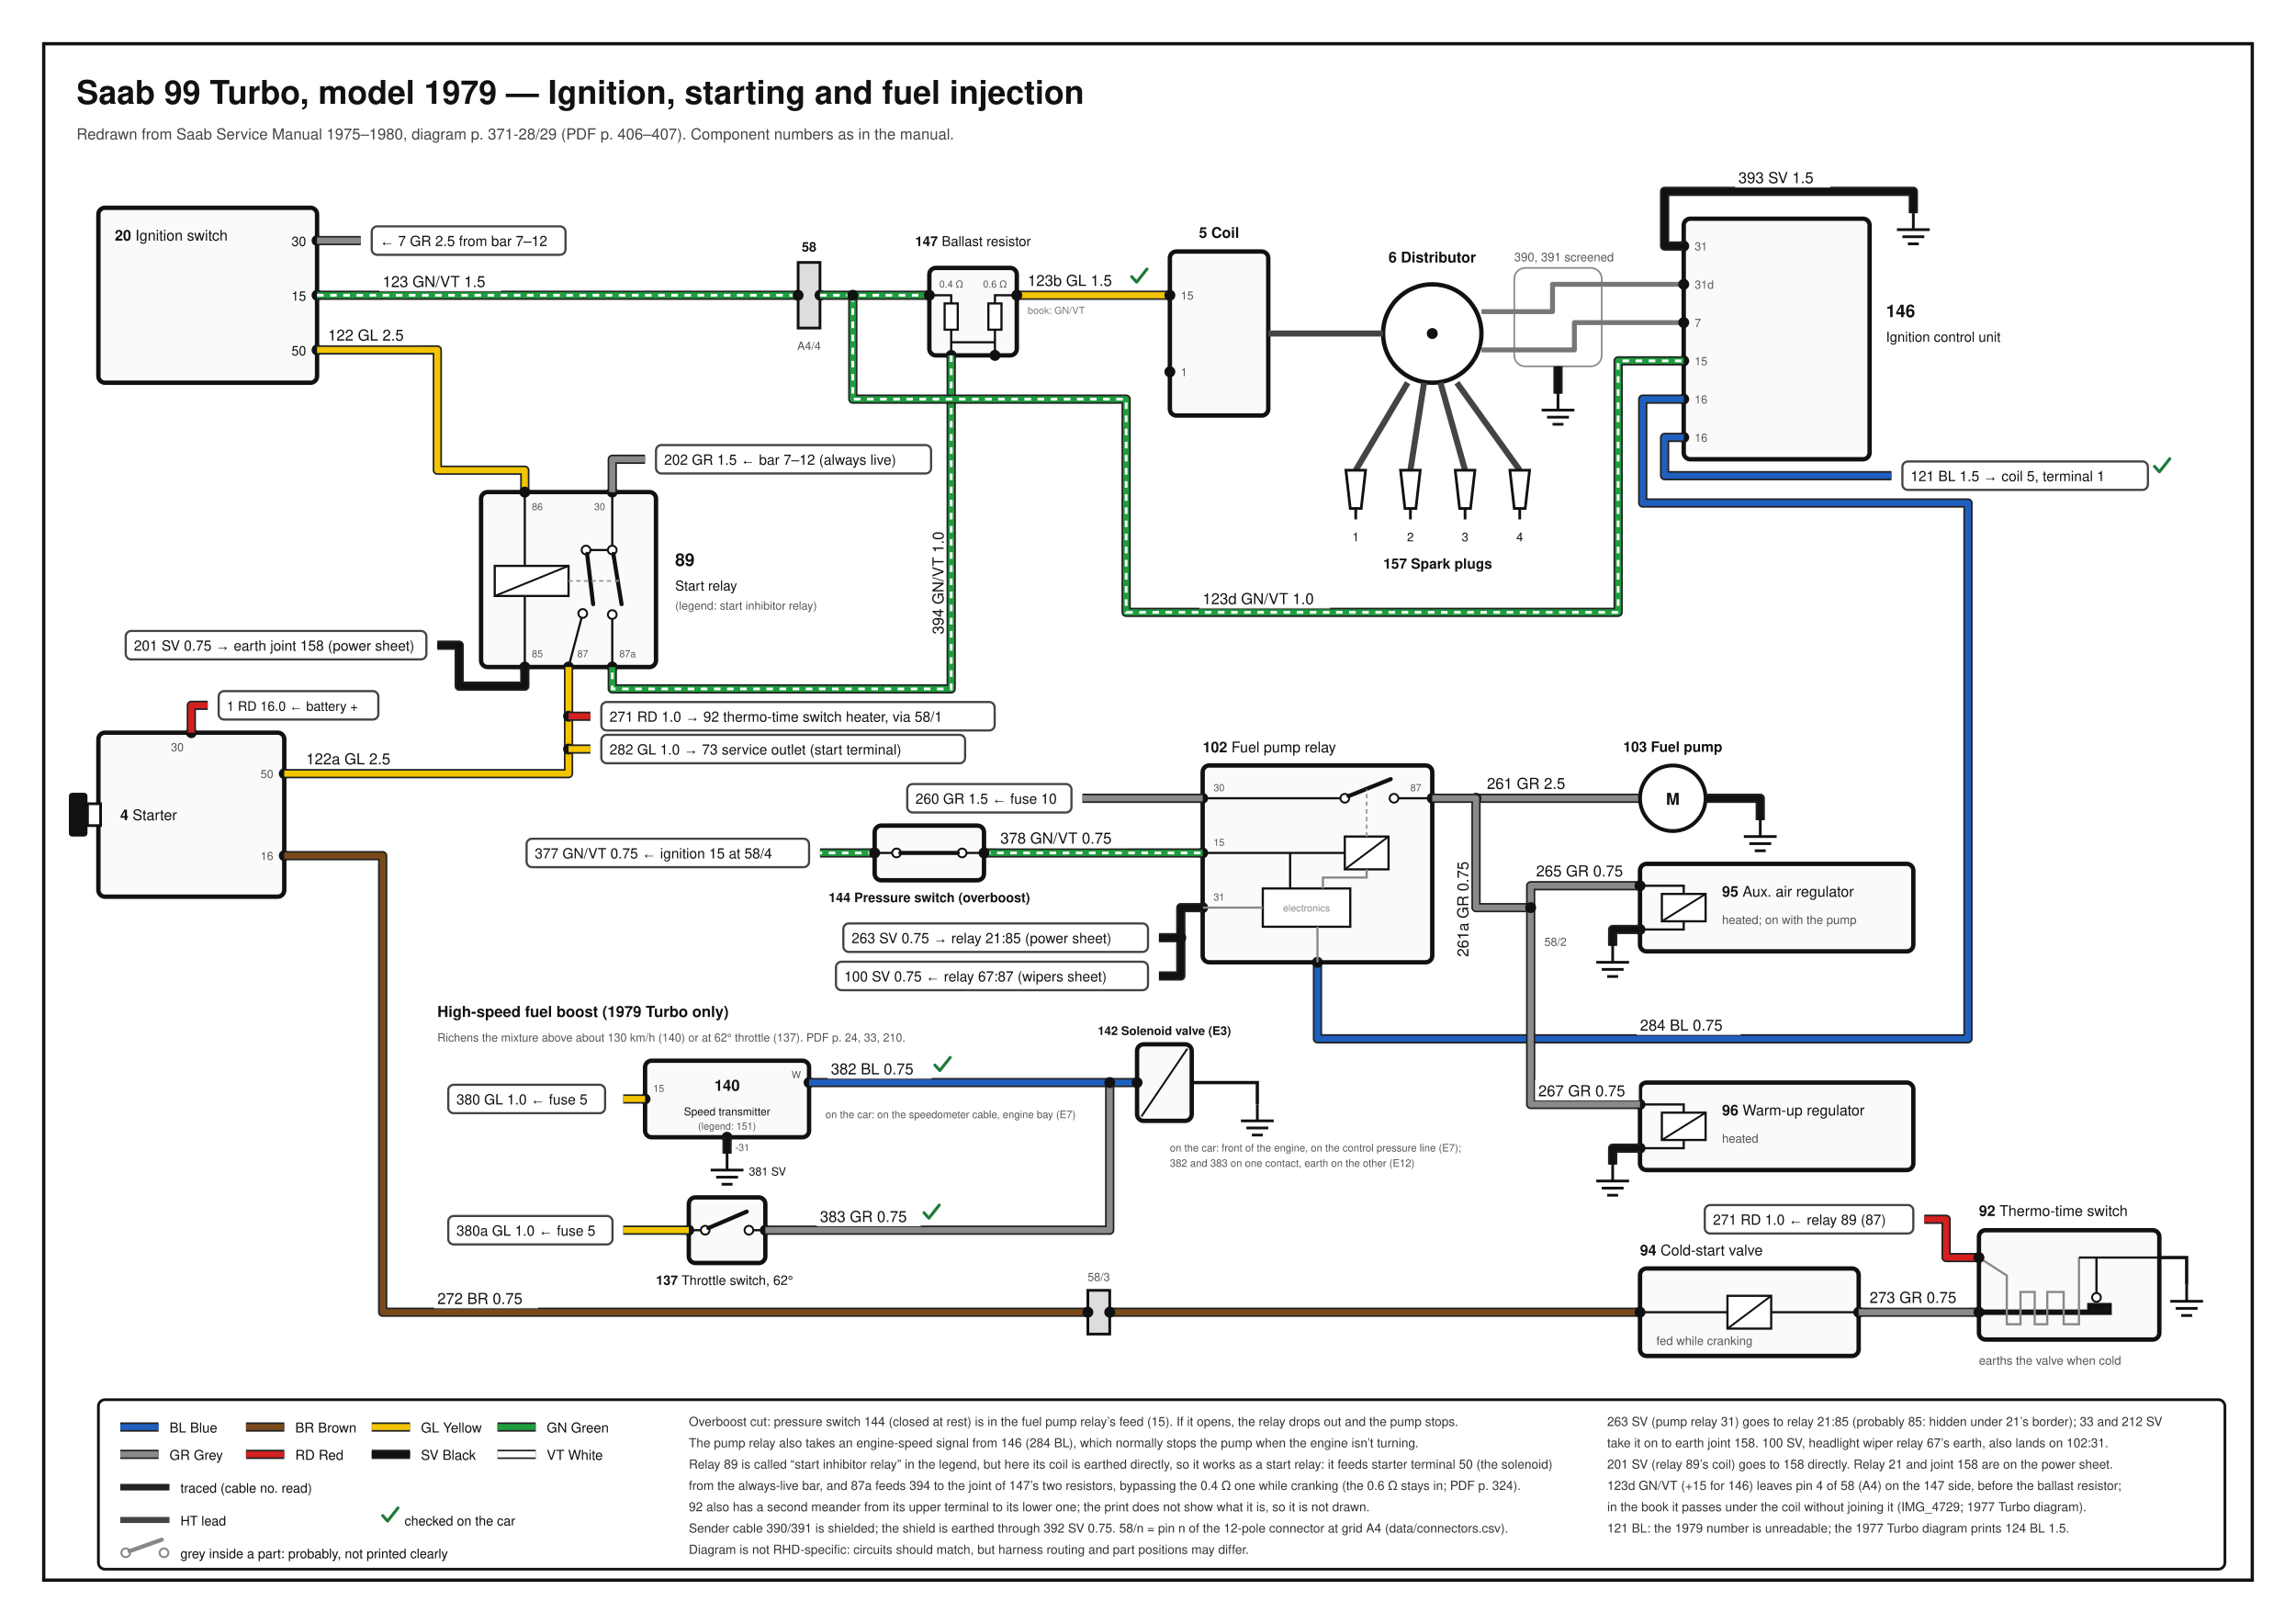
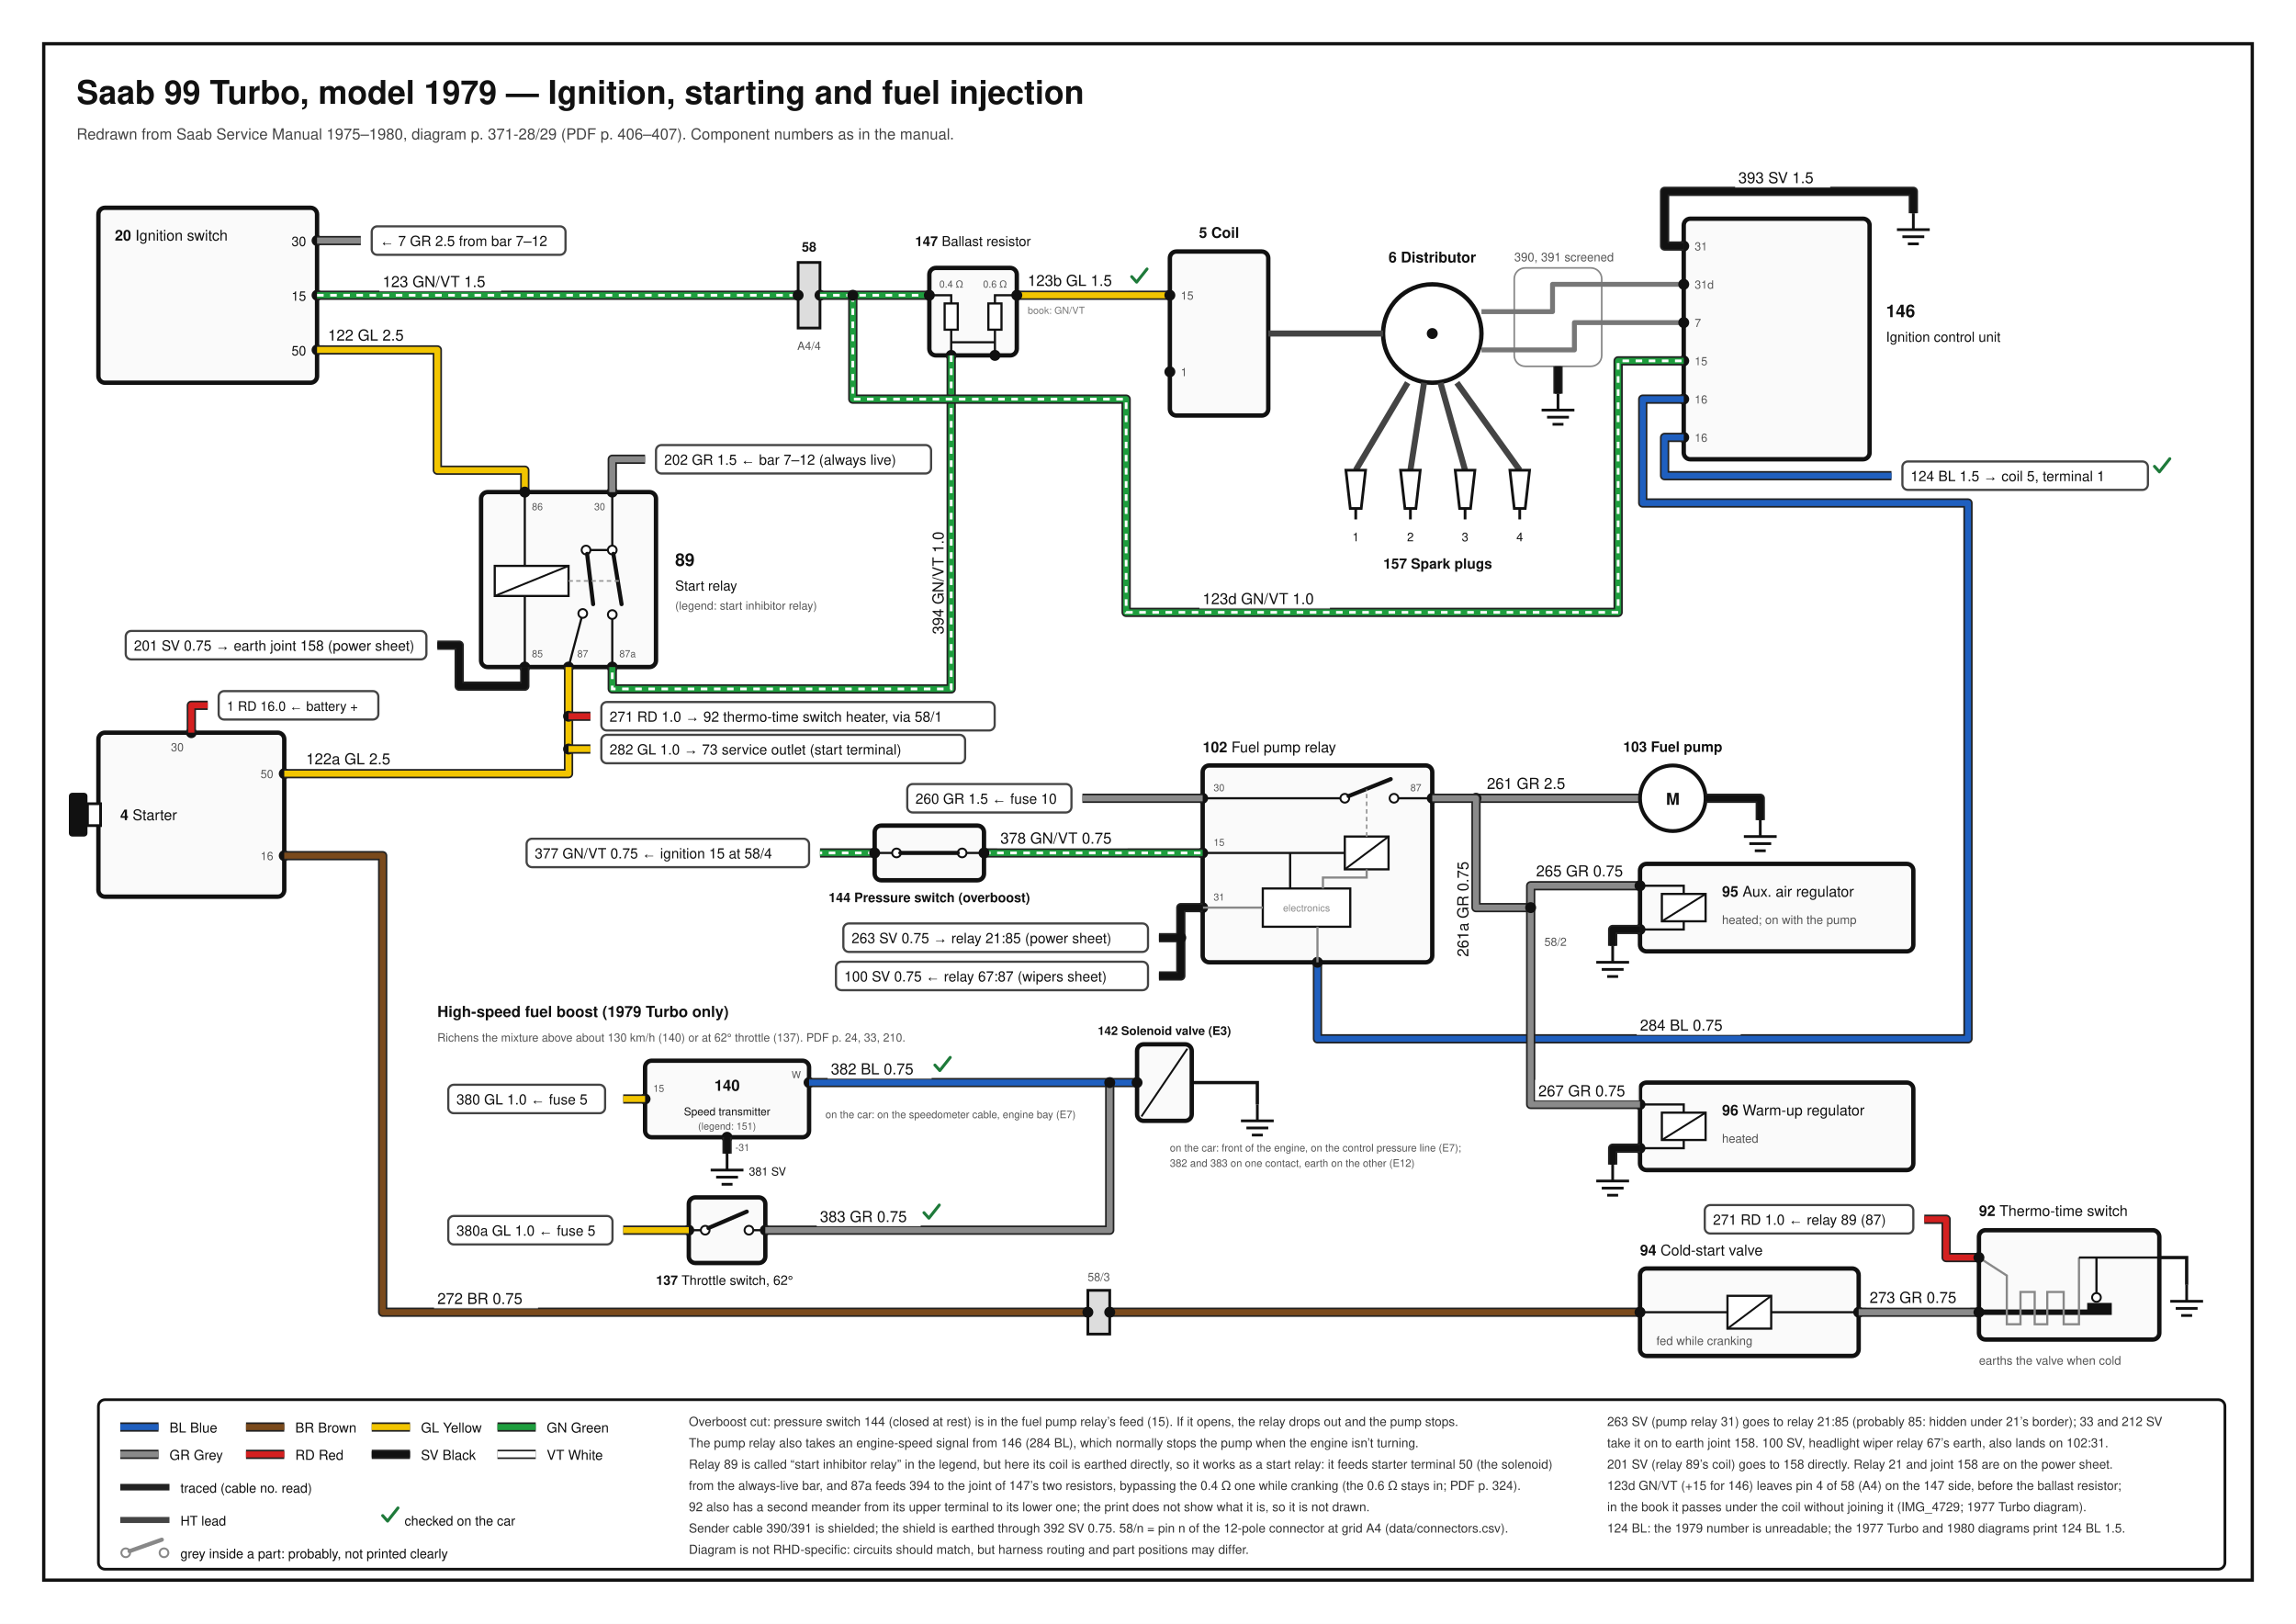
<svg xmlns="http://www.w3.org/2000/svg" width="420mm" height="297mm" viewBox="0 0 420 297" font-family="Helvetica, Arial, sans-serif">
  <rect width="420" height="297" fill="#fff" />
  <rect x="8" y="8" width="404" height="281" fill="none" stroke="#111" stroke-width=".6" />
  <text x="14" y="19" font-size="6" text-anchor="start" font-weight="bold" fill="#111">Saab 99 Turbo, model 1979 — Ignition, starting and fuel injection</text>
  <text x="14" y="25.5" font-size="2.8" text-anchor="start" font-weight="normal" fill="#444">Redrawn from Saab Service Manual 1975–1980, diagram p. 371-28/29 (PDF p. 406–407). Component numbers as in the manual.</text>
  <rect x="18" y="38" width="40" height="32" rx="1.2" fill="#fafafa" stroke="#111" stroke-width="0.8" />
  <text x="21" y="44" font-size="2.7" text-anchor="start" font-weight="normal" fill="#111">
    <tspan font-weight="bold">20</tspan> Ignition switch</text>
  <circle cx="58" cy="44" r="1.0" fill="#111" />
  <text x="56" y="45" font-size="2.4" text-anchor="end" font-weight="normal" fill="#111">30</text>
  <circle cx="58" cy="54" r="1.0" fill="#111" />
  <text x="56" y="55" font-size="2.4" text-anchor="end" font-weight="normal" fill="#111">15</text>
  <circle cx="58" cy="64" r="1.0" fill="#111" />
  <text x="56" y="65" font-size="2.4" text-anchor="end" font-weight="normal" fill="#111">50</text>
  <path d="M58,44 L66,44" fill="none" stroke="#222" stroke-width="1.7" stroke-linejoin="round" />
  <path d="M58,44 L66,44" fill="none" stroke="#8a8a8a" stroke-width="1.1" stroke-linejoin="round" />
  <rect x="68" y="41.4" width="35.448" height="5.2" rx="1" fill="#fff" stroke="#444" stroke-width=".4" />
  <text x="69.5" y="45" font-size="2.6" text-anchor="start" font-weight="normal" fill="#111">
    <tspan font-family="Arial">←</tspan> 7 GR 2.5 from bar 7–12</text>
  <path d="M58,54 L146,54" fill="none" stroke="#222" stroke-width="1.7" stroke-linejoin="round" />
  <path d="M58,54 L146,54" fill="none" stroke="#1e9e3e" stroke-width="1.1" stroke-linejoin="round" />
  <path d="M58,54 L146,54" fill="none" stroke="#ffffff" stroke-width="0.5" stroke-dasharray="1.2 1.2" />
  <rect x="69.4" y="49.5" width="22.26" height="3.8" fill="#fff" opacity=".85" />
  <text x="70" y="52.5" font-size="2.8" text-anchor="start" font-weight="normal" fill="#111">123 GN/VT 1.5</text>
  <path d="M58,64 L80,64 L80,86 L96,86 L96,90" fill="none" stroke="#222" stroke-width="1.7" stroke-linejoin="round" />
  <path d="M58,64 L80,64 L80,86 L96,86 L96,90" fill="none" stroke="#f2c500" stroke-width="1.1" stroke-linejoin="round" />
  <rect x="59.4" y="59.3" width="17.4" height="3.8" fill="#fff" opacity=".85" />
  <text x="60" y="62.3" font-size="2.8" text-anchor="start" font-weight="normal" fill="#111">122 GL 2.5</text>
  <rect x="18" y="134" width="34" height="30" rx="1.2" fill="#fafafa" stroke="#111" stroke-width="0.8" />
  <text x="22" y="150" font-size="2.7" text-anchor="start" font-weight="normal" fill="#111">
    <tspan font-weight="bold">4</tspan> Starter</text>
  <rect x="16" y="147" width="2.4" height="4" fill="#fff" stroke="#111" stroke-width=".5" />
  <rect x="12.6" y="145" width="3.4" height="8" rx=".6" fill="#111" />
  <circle cx="35" cy="134" r="1.0" fill="#111" />
  <text x="33.6" y="137.4" font-size="2.1" text-anchor="end" font-weight="normal" fill="#555">30</text>
  <circle cx="52" cy="141.5" r="1.0" fill="#111" />
  <text x="50" y="142.3" font-size="2.1" text-anchor="end" font-weight="normal" fill="#555">50</text>
  <circle cx="52" cy="156.5" r="1.0" fill="#111" />
  <text x="50" y="157.3" font-size="2.1" text-anchor="end" font-weight="normal" fill="#555">16</text>
  <path d="M35,134 L35,129 L38,129" fill="none" stroke="#222" stroke-width="1.7" stroke-linejoin="round" />
  <path d="M35,134 L35,129 L38,129" fill="none" stroke="#d42020" stroke-width="1.1" stroke-linejoin="round" />
  <rect x="40" y="126.4" width="29.208" height="5.2" rx="1" fill="#fff" stroke="#444" stroke-width=".4" />
  <text x="41.5" y="130" font-size="2.4" text-anchor="start" font-weight="normal" fill="#111">1 RD 16.0 <tspan font-family="Arial">←</tspan> battery +</text>
  <rect x="88" y="90" width="32" height="32" rx="1.2" fill="#fafafa" stroke="#111" stroke-width="0.8" />
  <text x="123.5" y="103.5" font-size="3.2" text-anchor="start" font-weight="bold" fill="#111">89</text>
  <text x="123.5" y="108" font-size="2.5" text-anchor="start" font-weight="normal" fill="#111">Start relay</text>
  <text x="123.5" y="111.5" font-size="2.1" text-anchor="start" font-weight="normal" fill="#555">(legend: start inhibitor relay)</text>
  <circle cx="96" cy="90" r="1.0" fill="#111" />
  <text x="97.3" y="93.3" font-size="1.8" text-anchor="start" font-weight="normal" fill="#555">86</text>
  <circle cx="112" cy="90" r="1.0" fill="#111" />
  <text x="110.7" y="93.3" font-size="1.8" text-anchor="end" font-weight="normal" fill="#555">30</text>
  <circle cx="96" cy="122" r="1.0" fill="#111" />
  <text x="97.3" y="120.2" font-size="1.8" text-anchor="start" font-weight="normal" fill="#555">85</text>
  <circle cx="104" cy="122" r="1.0" fill="#111" />
  <text x="105.6" y="120.2" font-size="1.8" text-anchor="start" font-weight="normal" fill="#555">87</text>
  <circle cx="112" cy="122" r="1.0" fill="#111" />
  <text x="113.3" y="120.2" font-size="1.8" text-anchor="start" font-weight="normal" fill="#555">87a</text>
  <rect x="90.5" y="103.5" width="13.5" height="5.5" fill="#fff" stroke="#111" stroke-width=".4" />
  <path d="M90.5,109 L104,103.5" stroke="#111" stroke-width=".35" />
  <path d="M96,90 L96,103.5" fill="none" stroke="#111" stroke-width=".4" />
  <path d="M96,109 L96,122" fill="none" stroke="#111" stroke-width=".4" />
  <circle cx="107.2" cy="100.6" r=".8" fill="#fff" stroke="#111" stroke-width=".35" />
  <circle cx="112" cy="100.6" r=".8" fill="#fff" stroke="#111" stroke-width=".35" />
  <path d="M112,90 L112,99.8" fill="none" stroke="#111" stroke-width=".4" />
  <path d="M108,100.6 L111.2,100.6" fill="none" stroke="#111" stroke-width=".4" />
  <circle cx="106.6" cy="112.2" r=".8" fill="#fff" stroke="#111" stroke-width=".35" />
  <circle cx="112" cy="112.4" r=".8" fill="#fff" stroke="#111" stroke-width=".35" />
  <path d="M106.39,112.97 L104,122" fill="none" stroke="#111" stroke-width=".4" />
  <path d="M112,113.2 L112,122" fill="none" stroke="#111" stroke-width=".4" />
  <path d="M107.4,101.3 L108.5,110.5" stroke="#111" stroke-width=".75" stroke-linecap="round" />
  <path d="M112.2,101.3 L113.7,110.5" stroke="#111" stroke-width=".75" stroke-linecap="round" />
  <path d="M104,106.25 L113.4,106.25" fill="none" stroke="#999" stroke-width=".3" stroke-dasharray=".8 .6" />
  <path d="M96,122 L96,125.5 L84,125.5 L84,118 L80,118" fill="none" stroke="#222" stroke-width="1.7" stroke-linejoin="round" />
  <path d="M96,122 L96,125.5 L84,125.5 L84,118 L80,118" fill="none" stroke="#111111" stroke-width="1.1" stroke-linejoin="round" />
  <rect x="23" y="115.4" width="55" height="5.2" rx="1" fill="#fff" stroke="#444" stroke-width=".4" />
  <text x="24.5" y="119" font-size="2.6" text-anchor="start" font-weight="normal" fill="#111">201 SV 0.75 <tspan font-family="Arial">→</tspan> earth joint 158 (power sheet)</text>
  <path d="M112,90 L112,84 L118,84" fill="none" stroke="#222" stroke-width="1.7" stroke-linejoin="round" />
  <path d="M112,90 L112,84 L118,84" fill="none" stroke="#8a8a8a" stroke-width="1.1" stroke-linejoin="round" />
  <rect x="120" y="81.4" width="50.32" height="5.2" rx="1" fill="#fff" stroke="#444" stroke-width=".4" />
  <text x="121.5" y="85" font-size="2.6" text-anchor="start" font-weight="normal" fill="#111">202 GR 1.5 <tspan font-family="Arial">←</tspan> bar 7–12 (always live)</text>
  <path d="M104,122 L104,141.5 L52,141.5" fill="none" stroke="#222" stroke-width="1.7" stroke-linejoin="round" />
  <path d="M104,122 L104,141.5 L52,141.5" fill="none" stroke="#f2c500" stroke-width="1.1" stroke-linejoin="round" />
  <rect x="55.4" y="136.8" width="19.02" height="3.8" fill="#fff" opacity=".85" />
  <text x="56" y="139.8" font-size="2.8" text-anchor="start" font-weight="normal" fill="#111">122a GL 2.5</text>
  <circle cx="104" cy="131" r="1.0" fill="#111" />
  <circle cx="104" cy="137" r="1.0" fill="#111" />
  <path d="M104,131 L108,131" fill="none" stroke="#222" stroke-width="1.7" stroke-linejoin="round" />
  <path d="M104,131 L108,131" fill="none" stroke="#d42020" stroke-width="1.1" stroke-linejoin="round" />
  <rect x="110" y="128.4" width="71.952" height="5.2" rx="1" fill="#fff" stroke="#444" stroke-width=".4" />
  <text x="111.5" y="132" font-size="2.6" text-anchor="start" font-weight="normal" fill="#111">271 RD 1.0 <tspan font-family="Arial">→</tspan> 92 thermo-time switch heater, via 58/1</text>
  <path d="M104,137 L108,137" fill="none" stroke="#222" stroke-width="1.7" stroke-linejoin="round" />
  <path d="M104,137 L108,137" fill="none" stroke="#f2c500" stroke-width="1.1" stroke-linejoin="round" />
  <rect x="110" y="134.4" width="66.544" height="5.2" rx="1" fill="#fff" stroke="#444" stroke-width=".4" />
  <text x="111.5" y="138" font-size="2.6" text-anchor="start" font-weight="normal" fill="#111">282 GL 1.0 <tspan font-family="Arial">→</tspan> 73 service outlet (start terminal)</text>
  <path d="M362,230 L356,230 L356,223 L352,223" fill="none" stroke="#222" stroke-width="1.7" stroke-linejoin="round" />
  <path d="M362,230 L356,230 L356,223 L352,223" fill="none" stroke="#d42020" stroke-width="1.1" stroke-linejoin="round" />
  <rect x="311.848" y="220.4" width="38.152" height="5.2" rx="1" fill="#fff" stroke="#444" stroke-width=".4" />
  <text x="313.348" y="224" font-size="2.6" text-anchor="start" font-weight="normal" fill="#111">271 RD 1.0 <tspan font-family="Arial">←</tspan> relay 89 (87)</text>
  <path d="M52,156.5 L70,156.5 L70,240 L300,240" fill="none" stroke="#222" stroke-width="1.7" stroke-linejoin="round" />
  <path d="M52,156.5 L70,156.5 L70,240 L300,240" fill="none" stroke="#7a4a1c" stroke-width="1.1" stroke-linejoin="round" />
  <rect x="79.4" y="235.5" width="19.02" height="3.8" fill="#fff" opacity=".85" />
  <text x="80" y="238.5" font-size="2.8" text-anchor="start" font-weight="normal" fill="#111">272 BR 0.75</text>
  <rect x="199" y="236" width="4" height="8" fill="#ddd" stroke="#111" stroke-width=".5" />
  <circle cx="199" cy="240" r="1.0" fill="#111" />
  <circle cx="203" cy="240" r="1.0" fill="#111" />
  <text x="201" y="234.3" font-size="2.1" text-anchor="middle" font-weight="normal" fill="#555">58/3</text>
  <rect x="146" y="48" width="4" height="12" fill="#ddd" stroke="#111" stroke-width=".5" />
  <circle cx="146" cy="54" r="1.0" fill="#111" />
  <circle cx="150" cy="54" r="1.0" fill="#111" />
  <text x="148" y="46" font-size="2.4" text-anchor="middle" font-weight="bold" fill="#111">58</text>
  <text x="148" y="64" font-size="2.1" text-anchor="middle" font-weight="normal" fill="#555">A4/4</text>
  <path d="M150,54 L170,54" fill="none" stroke="#222" stroke-width="1.7" stroke-linejoin="round" />
  <path d="M150,54 L170,54" fill="none" stroke="#1e9e3e" stroke-width="1.1" stroke-linejoin="round" />
  <path d="M150,54 L170,54" fill="none" stroke="#ffffff" stroke-width="0.5" stroke-dasharray="1.2 1.2" />
  <rect x="170" y="49" width="16" height="16" rx="1.2" fill="#fafafa" stroke="#111" stroke-width="0.8" />
  <text x="167.4" y="45" font-size="2.5" text-anchor="start" font-weight="normal" fill="#111">
    <tspan font-weight="bold">147</tspan> Ballast resistor</text>
  <circle cx="174" cy="65" r="1.0" fill="#111" />
  <rect x="172.8" y="55.5" width="2.4" height="4.8" fill="#fff" stroke="#111" stroke-width=".4" />
  <path d="M174,60.3 L174,65" fill="none" stroke="#111" stroke-width=".4" />
  <circle cx="182" cy="65" r="1.0" fill="#111" />
  <rect x="180.8" y="55.5" width="2.4" height="4.8" fill="#fff" stroke="#111" stroke-width=".4" />
  <path d="M182,60.3 L182,65" fill="none" stroke="#111" stroke-width=".4" />
  <path d="M170,54 L174,54 L174,55.5" fill="none" stroke="#111" stroke-width=".4" />
  <path d="M186,54 L182,54 L182,55.5" fill="none" stroke="#111" stroke-width=".4" />
  <path d="M174,62.6 L182,62.6" fill="none" stroke="#111" stroke-width=".4" />
  <text x="174" y="52.6" font-size="1.8" text-anchor="middle" font-weight="normal" fill="#555">0.4 Ω</text>
  <text x="182" y="52.6" font-size="1.8" text-anchor="middle" font-weight="normal" fill="#555">0.6 Ω</text>
  <path d="M186,54 L214,54" fill="none" stroke="#222" stroke-width="1.7" stroke-linejoin="round" />
  <path d="M186,54 L214,54" fill="none" stroke="#f2c500" stroke-width="1.1" stroke-linejoin="round" />
  <rect x="187.4" y="49.3" width="19.02" height="3.8" fill="#fff" opacity=".85" />
  <text x="188" y="52.3" font-size="2.8" text-anchor="start" font-weight="normal" fill="#111">123b GL 1.5</text>
  <path d="M207.02,50.6 l0.9,1.0 l1.9,-2.4" fill="none" stroke="#1e7a3a" stroke-width="0.55" stroke-linecap="round" stroke-linejoin="round" />
  <circle cx="170" cy="54" r="1.0" fill="#111" />
  <circle cx="186" cy="54" r="1.0" fill="#111" />
  <text x="188" y="57.4" font-size="1.8" text-anchor="start" font-weight="normal" fill="#777">book: GN/VT</text>
  <path d="M174,65 L174,126 L112,126 L112,122" fill="none" stroke="#222" stroke-width="1.7" stroke-linejoin="round" />
  <path d="M174,65 L174,126 L112,126 L112,122" fill="none" stroke="#1e9e3e" stroke-width="1.1" stroke-linejoin="round" />
  <path d="M174,65 L174,126 L112,126 L112,122" fill="none" stroke="#ffffff" stroke-width="0.5" stroke-dasharray="1.2 1.2" />
  <text x="172.6" y="116" font-size="2.8" text-anchor="start" font-weight="normal" fill="#111" transform="rotate(-90 172.6 116)">394 GN/VT 1.0</text>
  <rect x="214" y="46" width="18" height="30" rx="1.2" fill="#fafafa" stroke="#111" stroke-width="0.8" />
  <text x="223" y="43.5" font-size="2.7" text-anchor="middle" font-weight="bold" fill="#111">5 Coil</text>
  <circle cx="214" cy="54" r="1.0" fill="#111" />
  <text x="216" y="54.8" font-size="2.1" text-anchor="start" font-weight="normal" fill="#555">15</text>
  <circle cx="214" cy="68" r="1.0" fill="#111" />
  <text x="216" y="68.8" font-size="2.1" text-anchor="start" font-weight="normal" fill="#555">1</text>
  <circle cx="262" cy="61" r="9" fill="#fff" stroke="#111" stroke-width=".8" />
  <circle cx="262" cy="61" r="1" fill="#111" />
  <text x="262" y="48" font-size="2.7" text-anchor="middle" font-weight="bold" fill="#111">6 Distributor</text>
  <path d="M232,61 L253,61" fill="none" stroke="#444" stroke-width="1.1" stroke-linejoin="round" />
  <path d="M257.5,70 L248,86" fill="none" stroke="#444" stroke-width="1.1" stroke-linejoin="round" />
  <path d="M246.2,86 h3.6 l-0.8,7 h-2 z" fill="#fff" stroke="#111" stroke-width=".5" />
  <path d="M248,93 v2" stroke="#111" stroke-width=".5" />
  <text x="248" y="99" font-size="2.2" text-anchor="middle" font-weight="normal" fill="#111">1</text>
  <path d="M260.5,70 L258,86" fill="none" stroke="#444" stroke-width="1.1" stroke-linejoin="round" />
  <path d="M256.2,86 h3.6 l-0.8,7 h-2 z" fill="#fff" stroke="#111" stroke-width=".5" />
  <path d="M258,93 v2" stroke="#111" stroke-width=".5" />
  <text x="258" y="99" font-size="2.2" text-anchor="middle" font-weight="normal" fill="#111">2</text>
  <path d="M263.5,70 L268,86" fill="none" stroke="#444" stroke-width="1.1" stroke-linejoin="round" />
  <path d="M266.2,86 h3.6 l-0.8,7 h-2 z" fill="#fff" stroke="#111" stroke-width=".5" />
  <path d="M268,93 v2" stroke="#111" stroke-width=".5" />
  <text x="268" y="99" font-size="2.2" text-anchor="middle" font-weight="normal" fill="#111">3</text>
  <path d="M266.5,70 L278,86" fill="none" stroke="#444" stroke-width="1.1" stroke-linejoin="round" />
  <path d="M276.2,86 h3.6 l-0.8,7 h-2 z" fill="#fff" stroke="#111" stroke-width=".5" />
  <path d="M278,93 v2" stroke="#111" stroke-width=".5" />
  <text x="278" y="99" font-size="2.2" text-anchor="middle" font-weight="normal" fill="#111">4</text>
  <text x="263" y="104" font-size="2.6" text-anchor="middle" font-weight="bold" fill="#111">157 Spark plugs</text>
  <rect x="277" y="49" width="16" height="18" rx="2" fill="none" stroke="#888" stroke-width=".3" />
  <path d="M271,57 L284,57 L284,52 L308,52" fill="none" stroke="#777" stroke-width="0.9" stroke-linejoin="round" />
  <text x="277" y="47.8" font-size="2.2" text-anchor="start" font-weight="normal" fill="#555">390, 391 screened</text>
  <path d="M271,64 L288,64 L288,59 L308,59" fill="none" stroke="#777" stroke-width="0.9" stroke-linejoin="round" />
  <path d="M285,67 L285,72" fill="none" stroke="#222" stroke-width="1.7" stroke-linejoin="round" />
  <path d="M285,67 L285,72" fill="none" stroke="#111111" stroke-width="1.1" stroke-linejoin="round" />
  <path d="M285,72 v3 M282,75 h6 M283,76.3 h4 M284,77.6 h2" stroke="#111" stroke-width=".5" fill="none" />
  <rect x="308" y="40" width="34" height="44" rx="1.2" fill="#fafafa" stroke="#111" stroke-width="0.8" />
  <text x="345" y="58" font-size="3.2" text-anchor="start" font-weight="bold" fill="#111">146</text>
  <text x="345" y="62.5" font-size="2.5" text-anchor="start" font-weight="normal" fill="#111">Ignition control unit</text>
  <circle cx="308" cy="45" r="1.0" fill="#111" />
  <text x="310" y="45.8" font-size="2.1" text-anchor="start" font-weight="normal" fill="#555">31</text>
  <circle cx="308" cy="52" r="1.0" fill="#111" />
  <text x="310" y="52.8" font-size="2.1" text-anchor="start" font-weight="normal" fill="#555">31d</text>
  <circle cx="308" cy="59" r="1.0" fill="#111" />
  <text x="310" y="59.8" font-size="2.1" text-anchor="start" font-weight="normal" fill="#555">7</text>
  <circle cx="308" cy="66" r="1.0" fill="#111" />
  <text x="310" y="66.8" font-size="2.1" text-anchor="start" font-weight="normal" fill="#555">15</text>
  <circle cx="308" cy="73" r="1.0" fill="#111" />
  <text x="310" y="73.8" font-size="2.1" text-anchor="start" font-weight="normal" fill="#555">16</text>
  <circle cx="308" cy="80" r="1.0" fill="#111" />
  <text x="310" y="80.8" font-size="2.1" text-anchor="start" font-weight="normal" fill="#555">16</text>
  <path d="M308,45 L304.5,45 L304.5,35 L350,35 L350,39" fill="none" stroke="#222" stroke-width="1.7" stroke-linejoin="round" />
  <path d="M308,45 L304.5,45 L304.5,35 L350,35 L350,39" fill="none" stroke="#111111" stroke-width="1.1" stroke-linejoin="round" />
  <rect x="317.4" y="30.5" width="17.4" height="3.8" fill="#fff" opacity=".85" />
  <text x="318" y="33.5" font-size="2.8" text-anchor="start" font-weight="normal" fill="#111">393 SV 1.5</text>
  <path d="M350,39 v3 M347,42 h6 M348,43.3 h4 M349,44.6 h2" stroke="#111" stroke-width=".5" fill="none" />
  <path d="M156,54 L156,73 L206,73 L206,112 L296,112 L296,66 L308,66" fill="none" stroke="#222" stroke-width="1.7" stroke-linejoin="round" />
  <path d="M156,54 L156,73 L206,73 L206,112 L296,112 L296,66 L308,66" fill="none" stroke="#1e9e3e" stroke-width="1.1" stroke-linejoin="round" />
  <path d="M156,54 L156,73 L206,73 L206,112 L296,112 L296,66 L308,66" fill="none" stroke="#ffffff" stroke-width="0.5" stroke-dasharray="1.2 1.2" />
  <rect x="219.4" y="107.5" width="23.88" height="3.8" fill="#fff" opacity=".85" />
  <text x="220" y="110.5" font-size="2.8" text-anchor="start" font-weight="normal" fill="#111">123d GN/VT 1.0</text>
  <circle cx="156" cy="54" r="1.0" fill="#111" />
  <path d="M308,80 L304.5,80 L304.5,87 L346,87" fill="none" stroke="#222" stroke-width="1.7" stroke-linejoin="round" />
  <path d="M308,80 L304.5,80 L304.5,87 L346,87" fill="none" stroke="#1f5fbf" stroke-width="1.1" stroke-linejoin="round" />
  <rect x="348" y="84.4" width="44.912" height="5.2" rx="1" fill="#fff" stroke="#444" stroke-width=".4" />
-   <text x="349.5" y="88" font-size="2.6" text-anchor="start" font-weight="normal" fill="#111">121 BL 1.5 <tspan font-family="Arial">→</tspan> coil 5, terminal 1</text>
+   <text x="349.5" y="88" font-size="2.6" text-anchor="start" font-weight="normal" fill="#111">124 BL 1.5 <tspan font-family="Arial">→</tspan> coil 5, terminal 1</text>
  <path d="M394.112,85.3 l0.9,1.0 l1.9,-2.4" fill="none" stroke="#1e7a3a" stroke-width="0.55" stroke-linecap="round" stroke-linejoin="round" />
  <path d="M308,73 L300.5,73 L300.5,92 L360,92 L360,190 L241,190 L241,176" fill="none" stroke="#222" stroke-width="1.7" stroke-linejoin="round" />
  <path d="M308,73 L300.5,73 L300.5,92 L360,92 L360,190 L241,190 L241,176" fill="none" stroke="#1f5fbf" stroke-width="1.1" stroke-linejoin="round" />
  <rect x="299.4" y="185.5" width="19.02" height="3.8" fill="#fff" opacity=".85" />
  <text x="300" y="188.5" font-size="2.8" text-anchor="start" font-weight="normal" fill="#111">284 BL 0.75</text>
  <rect x="220" y="140" width="42" height="36" rx="1.2" fill="#fafafa" stroke="#111" stroke-width="0.8" />
  <text x="220" y="137.6" font-size="2.7" text-anchor="start" font-weight="normal" fill="#111">
    <tspan font-weight="bold">102</tspan> Fuel pump relay</text>
  <circle cx="220" cy="146" r="1.0" fill="#111" />
  <text x="222" y="144.7" font-size="1.8" text-anchor="start" font-weight="normal" fill="#555">30</text>
  <circle cx="220" cy="156" r="1.0" fill="#111" />
  <text x="222" y="154.7" font-size="1.8" text-anchor="start" font-weight="normal" fill="#555">15</text>
  <circle cx="220" cy="166" r="1.0" fill="#111" />
  <text x="222" y="164.7" font-size="1.8" text-anchor="start" font-weight="normal" fill="#555">31</text>
  <circle cx="262" cy="146" r="1.0" fill="#111" />
  <text x="260" y="144.7" font-size="1.8" text-anchor="end" font-weight="normal" fill="#555">87</text>
  <circle cx="241" cy="176" r="1.0" fill="#111" />
  <path d="M220,146 L245.2,146" fill="none" stroke="#111" stroke-width=".4" />
  <circle cx="246" cy="146" r=".8" fill="#fff" stroke="#111" stroke-width=".35" />
  <circle cx="255" cy="146" r=".8" fill="#fff" stroke="#111" stroke-width=".35" />
  <path d="M255.8,146 L262,146" fill="none" stroke="#111" stroke-width=".4" />
  <path d="M246.7,145.6 L254.4,142.5" stroke="#111" stroke-width=".75" stroke-linecap="round" />
  <rect x="246" y="153" width="8" height="6" fill="#fff" stroke="#111" stroke-width=".4" />
  <path d="M246,159 L254,153" stroke="#111" stroke-width=".35" />
  <path d="M220,156 L246,156" fill="none" stroke="#111" stroke-width=".4" />
  <path d="M250,153 L250,144.4" fill="none" stroke="#999" stroke-width=".3" stroke-dasharray=".8 .6" />
  <rect x="231" y="162.5" width="16" height="7" fill="#fff" stroke="#111" stroke-width=".4" />
  <text x="239.0" y="166.7" font-size="1.8" text-anchor="middle" font-weight="normal" fill="#888">electronics</text>
  <path d="M236,156 L236,162.5" fill="none" stroke="#111" stroke-width=".4" />
  <path d="M220,166 L231,166" fill="none" stroke="#888" stroke-width=".4" />
  <path d="M250,159 L250,160.5 L242,160.5 L242,162.5" fill="none" stroke="#888" stroke-width=".4" />
  <path d="M241,169.5 L241,176" fill="none" stroke="#888" stroke-width=".4" />
  <path d="M220,146 L198,146" fill="none" stroke="#222" stroke-width="1.7" stroke-linejoin="round" />
  <path d="M220,146 L198,146" fill="none" stroke="#8a8a8a" stroke-width="1.1" stroke-linejoin="round" />
  <rect x="165.96" y="143.4" width="30.04" height="5.2" rx="1" fill="#fff" stroke="#444" stroke-width=".4" />
  <text x="167.46" y="147" font-size="2.6" text-anchor="start" font-weight="normal" fill="#111">260 GR 1.5 <tspan font-family="Arial">←</tspan> fuse 10</text>
  <rect x="160" y="151" width="20" height="10" rx="1.2" fill="#fafafa" stroke="#111" stroke-width="0.8" />
  <path d="M160,156 L163.2,156" fill="none" stroke="#111" stroke-width=".4" />
  <path d="M176.8,156 L180,156" fill="none" stroke="#111" stroke-width=".4" />
  <circle cx="164" cy="156" r=".8" fill="#fff" stroke="#111" stroke-width=".35" />
  <circle cx="176" cy="156" r=".8" fill="#fff" stroke="#111" stroke-width=".35" />
  <path d="M164.7,156 L175.2,156" stroke="#111" stroke-width=".75" stroke-linecap="round" />
  <text x="170" y="165" font-size="2.4" text-anchor="middle" font-weight="bold" fill="#111">144 Pressure switch (overboost)</text>
  <path d="M180,156 L220,156" fill="none" stroke="#222" stroke-width="1.7" stroke-linejoin="round" />
  <path d="M180,156 L220,156" fill="none" stroke="#1e9e3e" stroke-width="1.1" stroke-linejoin="round" />
  <path d="M180,156 L220,156" fill="none" stroke="#ffffff" stroke-width="0.5" stroke-dasharray="1.2 1.2" />
  <rect x="182.4" y="151.3" width="23.88" height="3.8" fill="#fff" opacity=".85" />
  <text x="183" y="154.3" font-size="2.8" text-anchor="start" font-weight="normal" fill="#111">378 GN/VT 0.75</text>
  <path d="M160,156 L150,156" fill="none" stroke="#222" stroke-width="1.7" stroke-linejoin="round" />
  <path d="M160,156 L150,156" fill="none" stroke="#1e9e3e" stroke-width="1.1" stroke-linejoin="round" />
  <path d="M160,156 L150,156" fill="none" stroke="#ffffff" stroke-width="0.5" stroke-dasharray="1.2 1.2" />
  <rect x="96.328" y="153.4" width="51.672" height="5.2" rx="1" fill="#fff" stroke="#444" stroke-width=".4" />
  <text x="97.828" y="157" font-size="2.6" text-anchor="start" font-weight="normal" fill="#111">377 GN/VT 0.75 <tspan font-family="Arial">←</tspan> ignition 15 at 58/4</text>
  <circle cx="160" cy="156" r="1.0" fill="#111" />
  <circle cx="180" cy="156" r="1.0" fill="#111" />
  <path d="M220,166 L216,166 L216,171.5 L212,171.5" fill="none" stroke="#222" stroke-width="1.7" stroke-linejoin="round" />
  <path d="M220,166 L216,166 L216,171.5 L212,171.5" fill="none" stroke="#111111" stroke-width="1.1" stroke-linejoin="round" />
  <rect x="154.272" y="168.9" width="55.728" height="5.2" rx="1" fill="#fff" stroke="#444" stroke-width=".4" />
  <text x="155.772" y="172.5" font-size="2.6" text-anchor="start" font-weight="normal" fill="#111">263 SV 0.75 <tspan font-family="Arial">→</tspan> relay 21:85 (power sheet)</text>
  <path d="M216,171.5 L216,178.5 L212,178.5" fill="none" stroke="#222" stroke-width="1.7" stroke-linejoin="round" />
  <path d="M216,171.5 L216,178.5 L212,178.5" fill="none" stroke="#111111" stroke-width="1.1" stroke-linejoin="round" />
  <circle cx="216" cy="171.5" r="1.0" fill="#111" />
  <rect x="152.92" y="175.9" width="57.08" height="5.2" rx="1" fill="#fff" stroke="#444" stroke-width=".4" />
  <text x="154.42" y="179.5" font-size="2.6" text-anchor="start" font-weight="normal" fill="#111">100 SV 0.75 <tspan font-family="Arial">←</tspan> relay 67:87 (wipers sheet)</text>
  <path d="M270,146 L300,146" fill="none" stroke="#222" stroke-width="1.7" stroke-linejoin="round" />
  <path d="M270,146 L300,146" fill="none" stroke="#8a8a8a" stroke-width="1.1" stroke-linejoin="round" />
  <rect x="271.4" y="141.3" width="17.4" height="3.8" fill="#fff" opacity=".85" />
  <text x="272" y="144.3" font-size="2.8" text-anchor="start" font-weight="normal" fill="#111">261 GR 2.5</text>
  <circle cx="270" cy="146" r="1.0" fill="#111" />
  <circle cx="306" cy="146" r="6" fill="#fff" stroke="#111" stroke-width=".7" />
  <text x="306" y="147.2" font-size="3" text-anchor="middle" font-weight="bold" fill="#111">M</text>
  <text x="306" y="137.5" font-size="2.6" text-anchor="middle" font-weight="bold" fill="#111">103 Fuel pump</text>
  <path d="M312,146 L322,146 L322,150" fill="none" stroke="#222" stroke-width="1.7" stroke-linejoin="round" />
  <path d="M312,146 L322,146 L322,150" fill="none" stroke="#111111" stroke-width="1.1" stroke-linejoin="round" />
  <path d="M322,150 v3 M319,153 h6 M320,154.3 h4 M321,155.6 h2" stroke="#111" stroke-width=".5" fill="none" />
  <path d="M262,146 L270,146 L270,166 L280,166" fill="none" stroke="#222" stroke-width="1.7" stroke-linejoin="round" />
  <path d="M262,146 L270,146 L270,166 L280,166" fill="none" stroke="#8a8a8a" stroke-width="1.1" stroke-linejoin="round" />
  <text x="268.6" y="175" font-size="2.8" text-anchor="start" font-weight="normal" fill="#111" transform="rotate(-90 268.6 175)">261a GR 0.75</text>
  <path d="M280,166 L280,162 L300,162" fill="none" stroke="#222" stroke-width="1.7" stroke-linejoin="round" />
  <path d="M280,166 L280,162 L300,162" fill="none" stroke="#8a8a8a" stroke-width="1.1" stroke-linejoin="round" />
  <rect x="280.4" y="157.3" width="19.02" height="3.8" fill="#fff" opacity=".85" />
  <text x="281" y="160.3" font-size="2.8" text-anchor="start" font-weight="normal" fill="#111">265 GR 0.75</text>
  <rect x="300" y="158" width="50" height="16" rx="1.2" fill="#fafafa" stroke="#111" stroke-width="0.8" />
  <circle cx="300" cy="162" r="1.0" fill="#111" />
  <circle cx="300" cy="170" r="1.0" fill="#111" />
  <rect x="304" y="163.5" width="8" height="5" fill="#fff" stroke="#111" stroke-width=".4" />
  <path d="M304,168.5 L312,163.5" stroke="#111" stroke-width=".35" />
  <path d="M300,162 L308,162 L308,163.5" fill="none" stroke="#111" stroke-width=".4" />
  <path d="M300,170 L308,170 L308,168.5" fill="none" stroke="#111" stroke-width=".4" />
  <text x="315" y="164" font-size="2.7" text-anchor="start" font-weight="normal" fill="#111">
    <tspan font-weight="bold">95</tspan> Aux. air regulator</text>
  <text x="315" y="169" font-size="2.2" text-anchor="start" font-weight="normal" fill="#555">heated; on with the pump</text>
  <path d="M300,170 L295,170 L295,173" fill="none" stroke="#222" stroke-width="1.7" stroke-linejoin="round" />
  <path d="M300,170 L295,170 L295,173" fill="none" stroke="#111111" stroke-width="1.1" stroke-linejoin="round" />
  <path d="M295,173 v3 M292,176 h6 M293,177.3 h4 M294,178.6 h2" stroke="#111" stroke-width=".5" fill="none" />
  <rect x="300" y="198" width="50" height="16" rx="1.2" fill="#fafafa" stroke="#111" stroke-width="0.8" />
  <circle cx="300" cy="202" r="1.0" fill="#111" />
  <circle cx="300" cy="210" r="1.0" fill="#111" />
  <rect x="304" y="203.5" width="8" height="5" fill="#fff" stroke="#111" stroke-width=".4" />
  <path d="M304,208.5 L312,203.5" stroke="#111" stroke-width=".35" />
  <path d="M300,202 L308,202 L308,203.5" fill="none" stroke="#111" stroke-width=".4" />
  <path d="M300,210 L308,210 L308,208.5" fill="none" stroke="#111" stroke-width=".4" />
  <text x="315" y="204" font-size="2.7" text-anchor="start" font-weight="normal" fill="#111">
    <tspan font-weight="bold">96</tspan> Warm-up regulator</text>
  <text x="315" y="209" font-size="2.2" text-anchor="start" font-weight="normal" fill="#555">heated</text>
  <path d="M300,202 L280,202 L280,166" fill="none" stroke="#222" stroke-width="1.7" stroke-linejoin="round" />
  <path d="M300,202 L280,202 L280,166" fill="none" stroke="#8a8a8a" stroke-width="1.1" stroke-linejoin="round" />
  <rect x="280.8" y="197.5" width="19.02" height="3.8" fill="#fff" opacity=".85" />
  <text x="281.4" y="200.5" font-size="2.8" text-anchor="start" font-weight="normal" fill="#111">267 GR 0.75</text>
  <text x="282.5" y="173" font-size="2.1" text-anchor="start" font-weight="normal" fill="#555">58/2</text>
  <circle cx="280" cy="166" r="1.0" fill="#111" />
  <path d="M300,210 L295,210 L295,213" fill="none" stroke="#222" stroke-width="1.7" stroke-linejoin="round" />
  <path d="M300,210 L295,210 L295,213" fill="none" stroke="#111111" stroke-width="1.1" stroke-linejoin="round" />
  <path d="M295,213 v3 M292,216 h6 M293,217.3 h4 M294,218.6 h2" stroke="#111" stroke-width=".5" fill="none" />
  <rect x="300" y="232" width="40" height="16" rx="1.2" fill="#fafafa" stroke="#111" stroke-width="0.8" />
  <text x="300" y="229.6" font-size="2.7" text-anchor="start" font-weight="normal" fill="#111">
    <tspan font-weight="bold">94</tspan> Cold-start valve</text>
  <text x="303" y="246" font-size="2.2" text-anchor="start" font-weight="normal" fill="#555">fed while cranking</text>
  <rect x="316" y="237" width="8" height="6" fill="#fff" stroke="#111" stroke-width=".4" />
  <path d="M316,243 L324,237" stroke="#111" stroke-width=".35" />
  <path d="M300,240 L316,240" fill="none" stroke="#111" stroke-width=".4" />
  <path d="M324,240 L340,240" fill="none" stroke="#111" stroke-width=".4" />
  <circle cx="300" cy="240" r="1.0" fill="#111" />
  <circle cx="340" cy="240" r="1.0" fill="#111" />
  <path d="M340,240 L362,240" fill="none" stroke="#222" stroke-width="1.7" stroke-linejoin="round" />
  <path d="M340,240 L362,240" fill="none" stroke="#8a8a8a" stroke-width="1.1" stroke-linejoin="round" />
  <rect x="341.4" y="235.3" width="19.02" height="3.8" fill="#fff" opacity=".85" />
  <text x="342" y="238.3" font-size="2.8" text-anchor="start" font-weight="normal" fill="#111">273 GR 0.75</text>
  <rect x="362" y="225" width="33" height="20" rx="1.2" fill="#fafafa" stroke="#111" stroke-width="0.8" />
  <text x="362" y="222.4" font-size="2.7" text-anchor="start" font-weight="normal" fill="#111">
    <tspan font-weight="bold">92</tspan> Thermo-time switch</text>
  <text x="362" y="249.6" font-size="2.2" text-anchor="start" font-weight="normal" fill="#555">earths the valve when cold</text>
  <path d="M362,239.5 H381.8 V238.3 H386.3 V240.5 H362 Z" fill="#111" />
  <path d="M380.3,230 L380.3,242.2 L377.5,242.2 L377.5,236.3 L374.5,236.3 L374.5,242.2 L372.2,242.2 L372.2,236.3 L369.6,236.3 L369.6,242.2 L367.1,242.2 L367.1,233.3 L362,230" fill="none" stroke="#888" stroke-width=".4" />
  <path d="M395,230 L380.3,230" fill="none" stroke="#111" stroke-width=".4" />
  <path d="M383.5,230 L383.5,236.5" fill="none" stroke="#111" stroke-width=".4" />
  <circle cx="383.5" cy="237.3" r=".8" fill="#fff" stroke="#111" stroke-width=".35" />
  <circle cx="362" cy="230" r="1.0" fill="#111" />
  <circle cx="362" cy="240" r="1.0" fill="#111" />
  <path d="M395,230 h5 v5" stroke="#111" stroke-width=".6" fill="none" />
  <path d="M400,235 v3 M397,238 h6 M398,239.3 h4 M399,240.6 h2" stroke="#111" stroke-width=".5" fill="none" />
  <text x="80" y="186" font-size="2.8" text-anchor="start" font-weight="bold" fill="#111">High-speed fuel boost (1979 Turbo only)</text>
  <text x="80" y="190.5" font-size="2.1" text-anchor="start" font-weight="normal" fill="#555">Richens the mixture above about 130 km/h (140) or at 62° throttle (137). PDF p. 24, 33, 210.</text>
  <rect x="118" y="194" width="30" height="14" rx="1.2" fill="#fafafa" stroke="#111" stroke-width="0.8" />
  <text x="133" y="199.5" font-size="2.8" text-anchor="middle" font-weight="bold" fill="#111">140</text>
  <text x="133" y="204" font-size="2.0" text-anchor="middle" font-weight="normal" fill="#111">Speed transmitter</text>
  <text x="133" y="206.6" font-size="1.8" text-anchor="middle" font-weight="normal" fill="#555">(legend: 151)</text>
  <circle cx="118" cy="201" r="1.0" fill="#111" />
  <text x="119.5" y="199.7" font-size="1.8" text-anchor="start" font-weight="normal" fill="#555">15</text>
  <circle cx="148" cy="198" r="1.0" fill="#111" />
  <text x="146.5" y="197.2" font-size="1.8" text-anchor="end" font-weight="normal" fill="#555">W</text>
  <circle cx="133" cy="208" r="1.0" fill="#111" />
  <text x="134.5" y="210.5" font-size="1.8" text-anchor="start" font-weight="normal" fill="#555">-31</text>
  <path d="M114,201 L118,201" fill="none" stroke="#222" stroke-width="1.7" stroke-linejoin="round" />
  <path d="M114,201 L118,201" fill="none" stroke="#f2c500" stroke-width="1.1" stroke-linejoin="round" />
  <rect x="82" y="198.4" width="28.688" height="5.2" rx="1" fill="#fff" stroke="#444" stroke-width=".4" />
  <text x="83.5" y="202" font-size="2.6" text-anchor="start" font-weight="normal" fill="#111">380 GL 1.0 <tspan font-family="Arial">←</tspan> fuse 5</text>
  <path d="M133,208 L133,211" fill="none" stroke="#222" stroke-width="1.7" stroke-linejoin="round" />
  <path d="M133,208 L133,211" fill="none" stroke="#111111" stroke-width="1.1" stroke-linejoin="round" />
  <path d="M133,211 v3 M130,214 h6 M131,215.3 h4 M132,216.6 h2" stroke="#111" stroke-width=".5" fill="none" />
  <text x="137" y="215" font-size="2.1" text-anchor="start" font-weight="normal" fill="#111">381 SV</text>
  <path d="M148,198 L208,198" fill="none" stroke="#222" stroke-width="1.7" stroke-linejoin="round" />
  <path d="M148,198 L208,198" fill="none" stroke="#1f5fbf" stroke-width="1.1" stroke-linejoin="round" />
  <rect x="151.4" y="193.5" width="19.02" height="3.8" fill="#fff" opacity=".85" />
  <text x="152" y="196.5" font-size="2.8" text-anchor="start" font-weight="normal" fill="#111">382 BL 0.75</text>
  <path d="M171.02,194.8 l0.9,1.0 l1.9,-2.4" fill="none" stroke="#1e7a3a" stroke-width="0.55" stroke-linecap="round" stroke-linejoin="round" />
  <text x="151" y="204.5" font-size="1.9" text-anchor="start" font-weight="normal" fill="#555">on the car: on the speedometer cable, engine bay (E7)</text>
  <rect x="208" y="191" width="10" height="14" rx="1.2" fill="#fafafa" stroke="#111" stroke-width="0.8" />
  <path d="M208.8,204.2 L217.2,191.8" stroke="#111" stroke-width=".35" />
  <circle cx="208" cy="198" r="1.0" fill="#111" />
  <path d="M218,198 h12 v4" stroke="#111" stroke-width=".6" fill="none" />
  <path d="M230,202 v3 M227,205 h6 M228,206.3 h4 M229,207.6 h2" stroke="#111" stroke-width=".5" fill="none" />
  <text x="213" y="189.3" font-size="2.2" text-anchor="middle" font-weight="bold" fill="#111">142 Solenoid valve (E3)</text>
  <text x="214" y="210.6" font-size="1.9" text-anchor="start" font-weight="normal" fill="#555">on the car: front of the engine, on the control pressure line (E7);</text>
  <text x="214" y="213.4" font-size="1.9" text-anchor="start" font-weight="normal" fill="#555">382 and 383 on one contact, earth on the other (E12)</text>
  <rect x="126" y="219" width="14" height="12" rx="1.2" fill="#fafafa" stroke="#111" stroke-width="0.8" />
  <circle cx="126" cy="225" r="1.0" fill="#111" />
  <circle cx="140" cy="225" r="1.0" fill="#111" />
  <path d="M126,225 L128.2,225" fill="none" stroke="#111" stroke-width=".4" />
  <circle cx="129" cy="225" r=".8" fill="#fff" stroke="#111" stroke-width=".35" />
  <circle cx="137" cy="225" r=".8" fill="#fff" stroke="#111" stroke-width=".35" />
  <path d="M137.8,225 L140,225" fill="none" stroke="#111" stroke-width=".4" />
  <path d="M129.6,224.6 L136.6,221.6" stroke="#111" stroke-width=".75" stroke-linecap="round" />
  <text x="120" y="235" font-size="2.4" text-anchor="start" font-weight="normal" fill="#111">
    <tspan font-weight="bold">137</tspan> Throttle switch, 62°</text>
  <path d="M114,225 L126,225" fill="none" stroke="#222" stroke-width="1.7" stroke-linejoin="round" />
  <path d="M114,225 L126,225" fill="none" stroke="#f2c500" stroke-width="1.1" stroke-linejoin="round" />
  <rect x="82" y="222.4" width="30.04" height="5.2" rx="1" fill="#fff" stroke="#444" stroke-width=".4" />
  <text x="83.5" y="226" font-size="2.6" text-anchor="start" font-weight="normal" fill="#111">380a GL 1.0 <tspan font-family="Arial">←</tspan> fuse 5</text>
  <path d="M140,225 L203,225 L203,198" fill="none" stroke="#222" stroke-width="1.7" stroke-linejoin="round" />
  <path d="M140,225 L203,225 L203,198" fill="none" stroke="#8a8a8a" stroke-width="1.1" stroke-linejoin="round" />
  <rect x="149.4" y="220.5" width="19.02" height="3.8" fill="#fff" opacity=".85" />
  <text x="150" y="223.5" font-size="2.8" text-anchor="start" font-weight="normal" fill="#111">383 GR 0.75</text>
  <path d="M169.02,221.8 l0.9,1.0 l1.9,-2.4" fill="none" stroke="#1e7a3a" stroke-width="0.55" stroke-linecap="round" stroke-linejoin="round" />
  <circle cx="203" cy="198" r="1.0" fill="#111" />
  <rect x="18" y="256" width="389" height="31" rx="1.2" fill="#fff" stroke="#111" stroke-width="0.5" />
  <path d="M22,261 h7" stroke="#222" stroke-width="1.7" />
  <path d="M22,261 h7" stroke="#1f5fbf" stroke-width="1.1" />
  <text x="31" y="262" font-size="2.5" text-anchor="start" font-weight="normal" fill="#111">BL Blue</text>
  <path d="M45,261 h7" stroke="#222" stroke-width="1.7" />
  <path d="M45,261 h7" stroke="#7a4a1c" stroke-width="1.1" />
  <text x="54" y="262" font-size="2.5" text-anchor="start" font-weight="normal" fill="#111">BR Brown</text>
  <path d="M68,261 h7" stroke="#222" stroke-width="1.7" />
  <path d="M68,261 h7" stroke="#f2c500" stroke-width="1.1" />
  <text x="77" y="262" font-size="2.5" text-anchor="start" font-weight="normal" fill="#111">GL Yellow</text>
  <path d="M91,261 h7" stroke="#222" stroke-width="1.7" />
  <path d="M91,261 h7" stroke="#1e9e3e" stroke-width="1.1" />
  <text x="100" y="262" font-size="2.5" text-anchor="start" font-weight="normal" fill="#111">GN Green</text>
  <path d="M22,266 h7" stroke="#222" stroke-width="1.7" />
  <path d="M22,266 h7" stroke="#8a8a8a" stroke-width="1.1" />
  <text x="31" y="267" font-size="2.5" text-anchor="start" font-weight="normal" fill="#111">GR Grey</text>
  <path d="M45,266 h7" stroke="#222" stroke-width="1.7" />
  <path d="M45,266 h7" stroke="#d42020" stroke-width="1.1" />
  <text x="54" y="267" font-size="2.5" text-anchor="start" font-weight="normal" fill="#111">RD Red</text>
  <path d="M68,266 h7" stroke="#222" stroke-width="1.7" />
  <path d="M68,266 h7" stroke="#111111" stroke-width="1.1" />
  <text x="77" y="267" font-size="2.5" text-anchor="start" font-weight="normal" fill="#111">SV Black</text>
  <path d="M91,266 h7" stroke="#222" stroke-width="1.7" />
  <path d="M91,266 h7" stroke="#ffffff" stroke-width="1.1" />
  <text x="100" y="267" font-size="2.5" text-anchor="start" font-weight="normal" fill="#111">VT White</text>
  <path d="M22,272 h9" stroke="#222" stroke-width="1.2" />
  <text x="33" y="273" font-size="2.4" text-anchor="start" font-weight="normal" fill="#111">traced (cable no. read)</text>
  <path d="M22,278 L31,278" fill="none" stroke="#444" stroke-width="1.1" stroke-linejoin="round" />
  <text x="33" y="279" font-size="2.4" text-anchor="start" font-weight="normal" fill="#111">HT lead</text>
  <path d="M70,277.2 l0.9,1.0 l1.9,-2.4" fill="none" stroke="#1e7a3a" stroke-width="0.55" stroke-linecap="round" stroke-linejoin="round" />
  <text x="74" y="279" font-size="2.4" text-anchor="start" font-weight="normal" fill="#111">checked on the car</text>
  <circle cx="23" cy="284" r=".8" fill="#fff" stroke="#888" stroke-width=".35" />
  <circle cx="30" cy="284" r=".8" fill="#fff" stroke="#888" stroke-width=".35" />
  <path d="M23.7,283.7 L29.6,281.6" stroke="#888" stroke-width=".75" stroke-linecap="round" />
  <text x="33" y="285" font-size="2.4" text-anchor="start" font-weight="normal" fill="#111">grey inside a part: probably, not printed clearly</text>
  <text x="126" y="260.8" font-size="2.3" text-anchor="start" font-weight="normal" fill="#333">Overboost cut: pressure switch 144 (closed at rest) is in the fuel pump relay’s feed (15). If it opens, the relay drops out and the pump stops.</text>
  <text x="126" y="264.7" font-size="2.3" text-anchor="start" font-weight="normal" fill="#333">The pump relay also takes an engine-speed signal from 146 (284 BL), which normally stops the pump when the engine isn’t turning.</text>
  <text x="126" y="268.6" font-size="2.3" text-anchor="start" font-weight="normal" fill="#333">Relay 89 is called “start inhibitor relay” in the legend, but here its coil is earthed directly, so it works as a start relay: it feeds starter terminal 50 (the solenoid)</text>
  <text x="126" y="272.5" font-size="2.3" text-anchor="start" font-weight="normal" fill="#333">from the always-live bar, and 87a feeds 394 to the joint of 147’s two resistors, bypassing the 0.4 Ω one while cranking (the 0.6 Ω stays in; PDF p. 324).</text>
  <text x="126" y="276.4" font-size="2.3" text-anchor="start" font-weight="normal" fill="#333">92 also has a second meander from its upper terminal to its lower one; the print does not show what it is, so it is not drawn.</text>
  <text x="126" y="280.3" font-size="2.3" text-anchor="start" font-weight="normal" fill="#333">Sender cable 390/391 is shielded; the shield is earthed through 392 SV 0.75. 58/n = pin n of the 12-pole connector at grid A4 (data/connectors.csv).</text>
  <text x="126" y="284.2" font-size="2.3" text-anchor="start" font-weight="normal" fill="#333">Diagram is not RHD-specific: circuits should match, but harness routing and part positions may differ.</text>
  <text x="294" y="260.8" font-size="2.3" text-anchor="start" font-weight="normal" fill="#333">263 SV (pump relay 31) goes to relay 21:85 (probably 85: hidden under 21’s border); 33 and 212 SV</text>
  <text x="294" y="264.7" font-size="2.3" text-anchor="start" font-weight="normal" fill="#333">take it on to earth joint 158. 100 SV, headlight wiper relay 67’s earth, also lands on 102:31.</text>
  <text x="294" y="268.6" font-size="2.3" text-anchor="start" font-weight="normal" fill="#333">201 SV (relay 89’s coil) goes to 158 directly. Relay 21 and joint 158 are on the power sheet.</text>
  <text x="294" y="272.5" font-size="2.3" text-anchor="start" font-weight="normal" fill="#333">123d GN/VT (+15 for 146) leaves pin 4 of 58 (A4) on the 147 side, before the ballast resistor;</text>
  <text x="294" y="276.4" font-size="2.3" text-anchor="start" font-weight="normal" fill="#333">in the book it passes under the coil without joining it (IMG_4729; 1977 Turbo diagram).</text>
-   <text x="294" y="280.3" font-size="2.3" text-anchor="start" font-weight="normal" fill="#333">121 BL: the 1979 number is unreadable; the 1977 Turbo diagram prints 124 BL 1.5.</text>
+   <text x="294" y="280.3" font-size="2.3" text-anchor="start" font-weight="normal" fill="#333">124 BL: the 1979 number is unreadable; the 1977 Turbo and 1980 diagrams print 124 BL 1.5.</text>
</svg>
